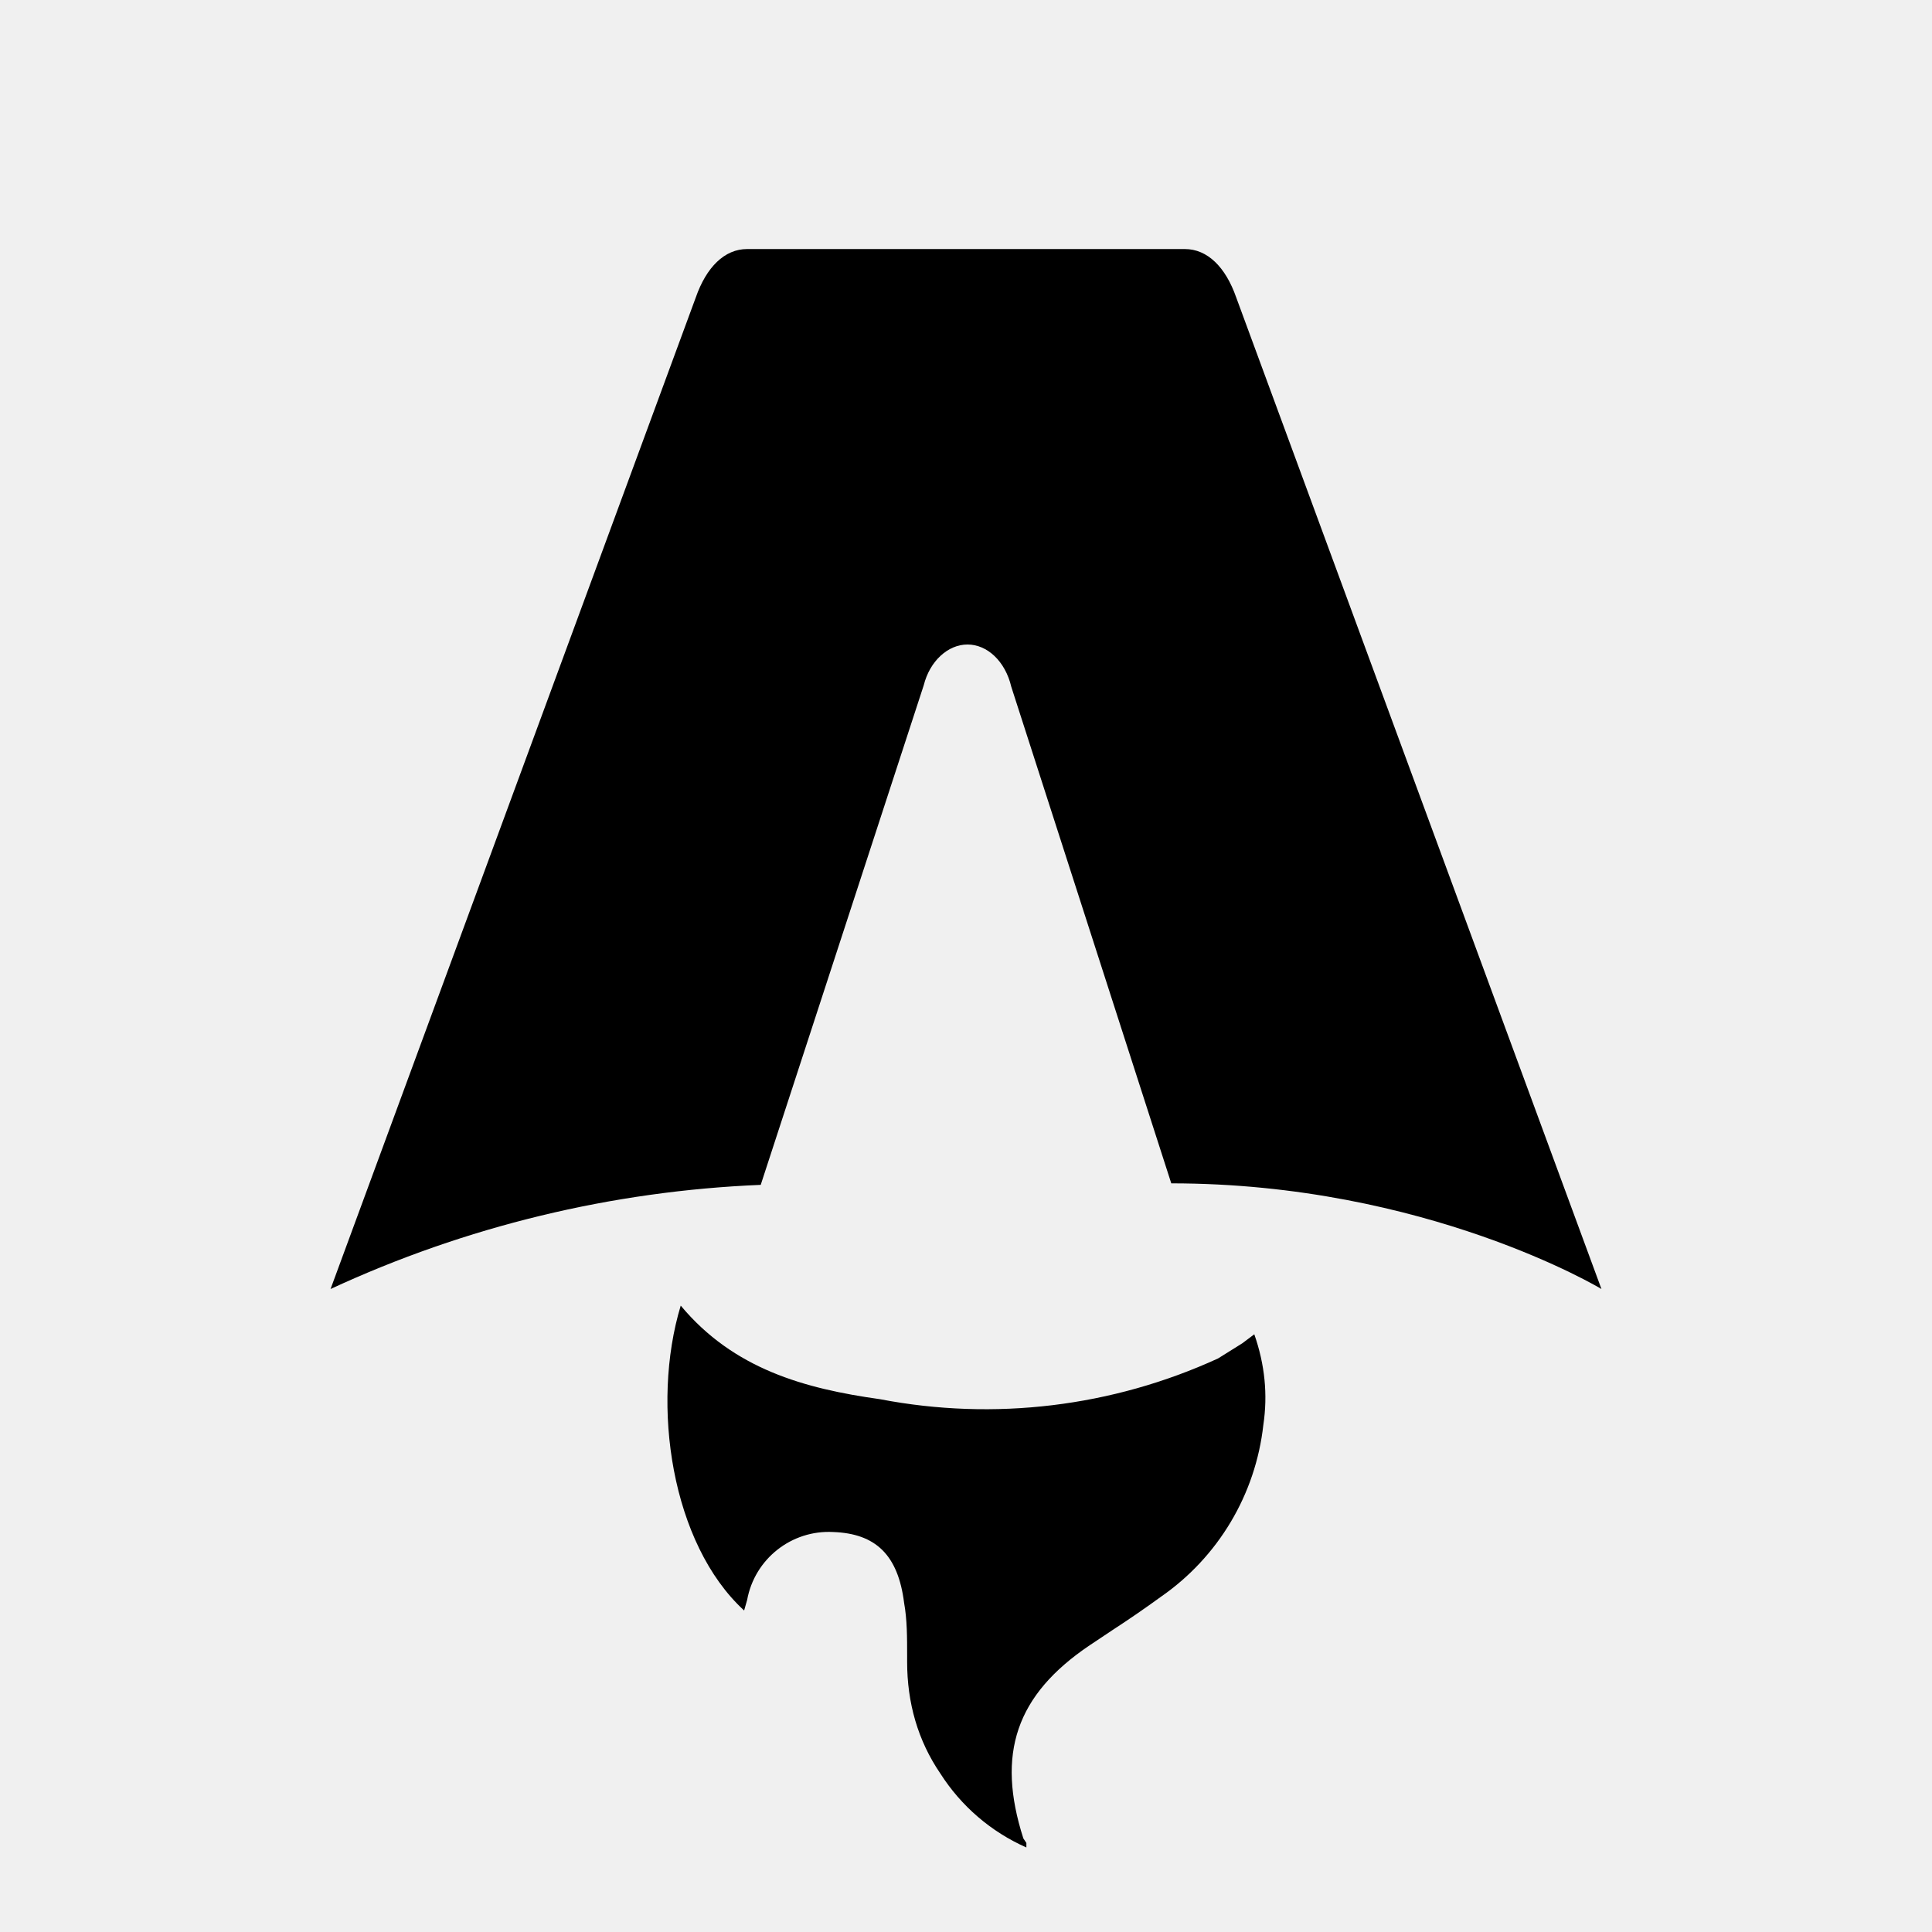
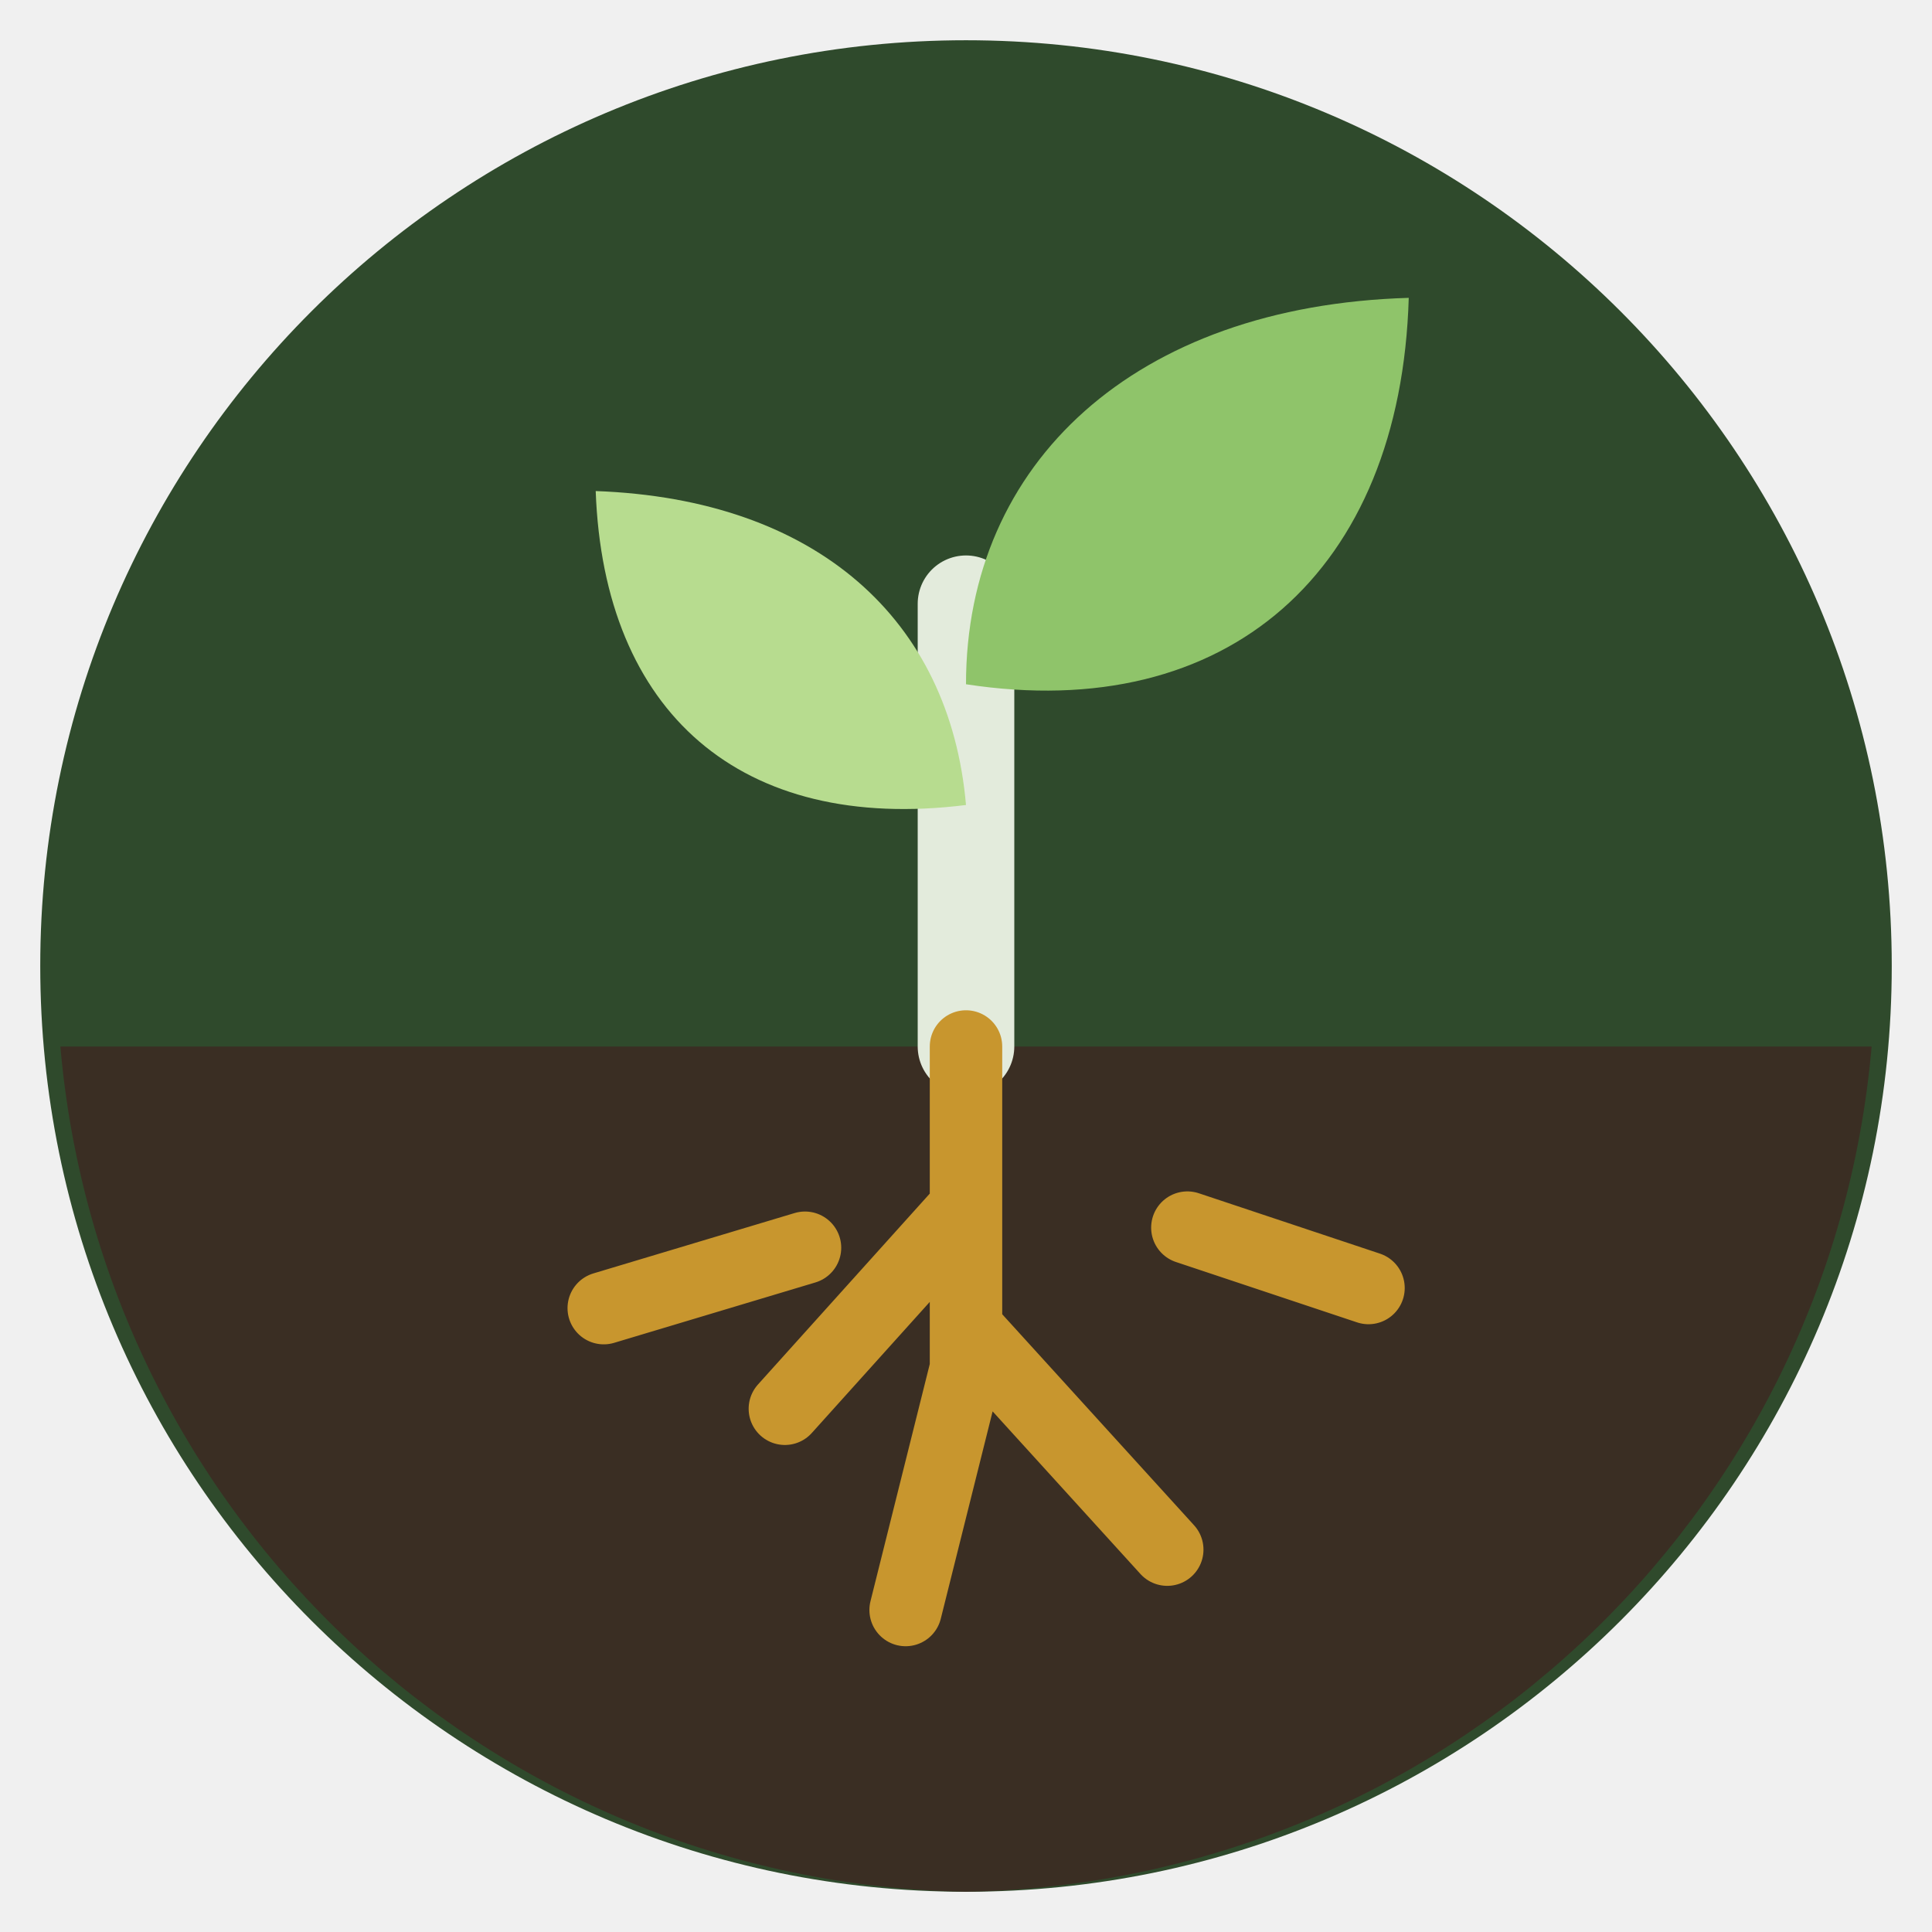
- <svg xmlns="http://www.w3.org/2000/svg" fill="none" viewBox="0 0 128 128">
-   <path d="M50.4 78.5a75.1 75.1 0 0 0-28.5 6.9l24.2-65.7c.7-2 1.9-3.2 3.4-3.2h29c1.5 0 2.7 1.2 3.4 3.2l24.2 65.7s-11.6-7-28.5-7L67 45.5c-.4-1.7-1.6-2.8-2.9-2.8-1.3 0-2.5 1.1-2.9 2.7L50.4 78.5Zm-1.1 28.2Zm-4.2-20.2c-2 6.6-.6 15.8 4.2 20.2a17.5 17.5 0 0 1 .2-.7 5.5 5.5 0 0 1 5.7-4.5c2.8.1 4.3 1.5 4.7 4.7.2 1.1.2 2.3.2 3.5v.4c0 2.7.7 5.2 2.2 7.4a13 13 0 0 0 5.7 4.9v-.3l-.2-.3c-1.8-5.6-.5-9.5 4.4-12.8l1.5-1a73 73 0 0 0 3.2-2.2 16 16 0 0 0 6.8-11.4c.3-2 .1-4-.6-6l-.8.6-1.6 1a37 37 0 0 1-22.4 2.7c-5-.7-9.7-2-13.2-6.2Z" />
-   <style>
-         path { fill: #000; }
-         @media (prefers-color-scheme: dark) {
-             path { fill: #FFF; }
-         }
-     </style>
+ <svg xmlns="http://www.w3.org/2000/svg" viewBox="0 0 48 48">
+   <circle cx="24" cy="24" r="23" fill="#2f4a2c" />
+   <path d="M1.5 26h45A23 23 0 0 1 24 47 23 23 0 0 1 1.5 26Z" fill="#3a2e23" />
+   <path d="M24 26V15" stroke="#e3ebdc" stroke-width="2.4" stroke-linecap="round" />
+   <path d="M24 17c0-5.5 4.2-9.4 11-9.6-.2 6.8-4.5 10.6-11 9.6Z" fill="#8fc46a" />
+   <path d="M24 20c-.4-4.6-3.7-7.6-9.2-7.8.2 5.5 3.6 8.5 9.2 7.8Z" fill="#b7dc8f" />
+   <path d="M24 26v8m0-4-4.5 5m4.5-2 5 5.5M24 34l-1.5 6M20 31l-5 1.5m14.5-2L34 32" stroke="#c8962e" stroke-width="1.8" stroke-linecap="round" fill="none" />
</svg>
